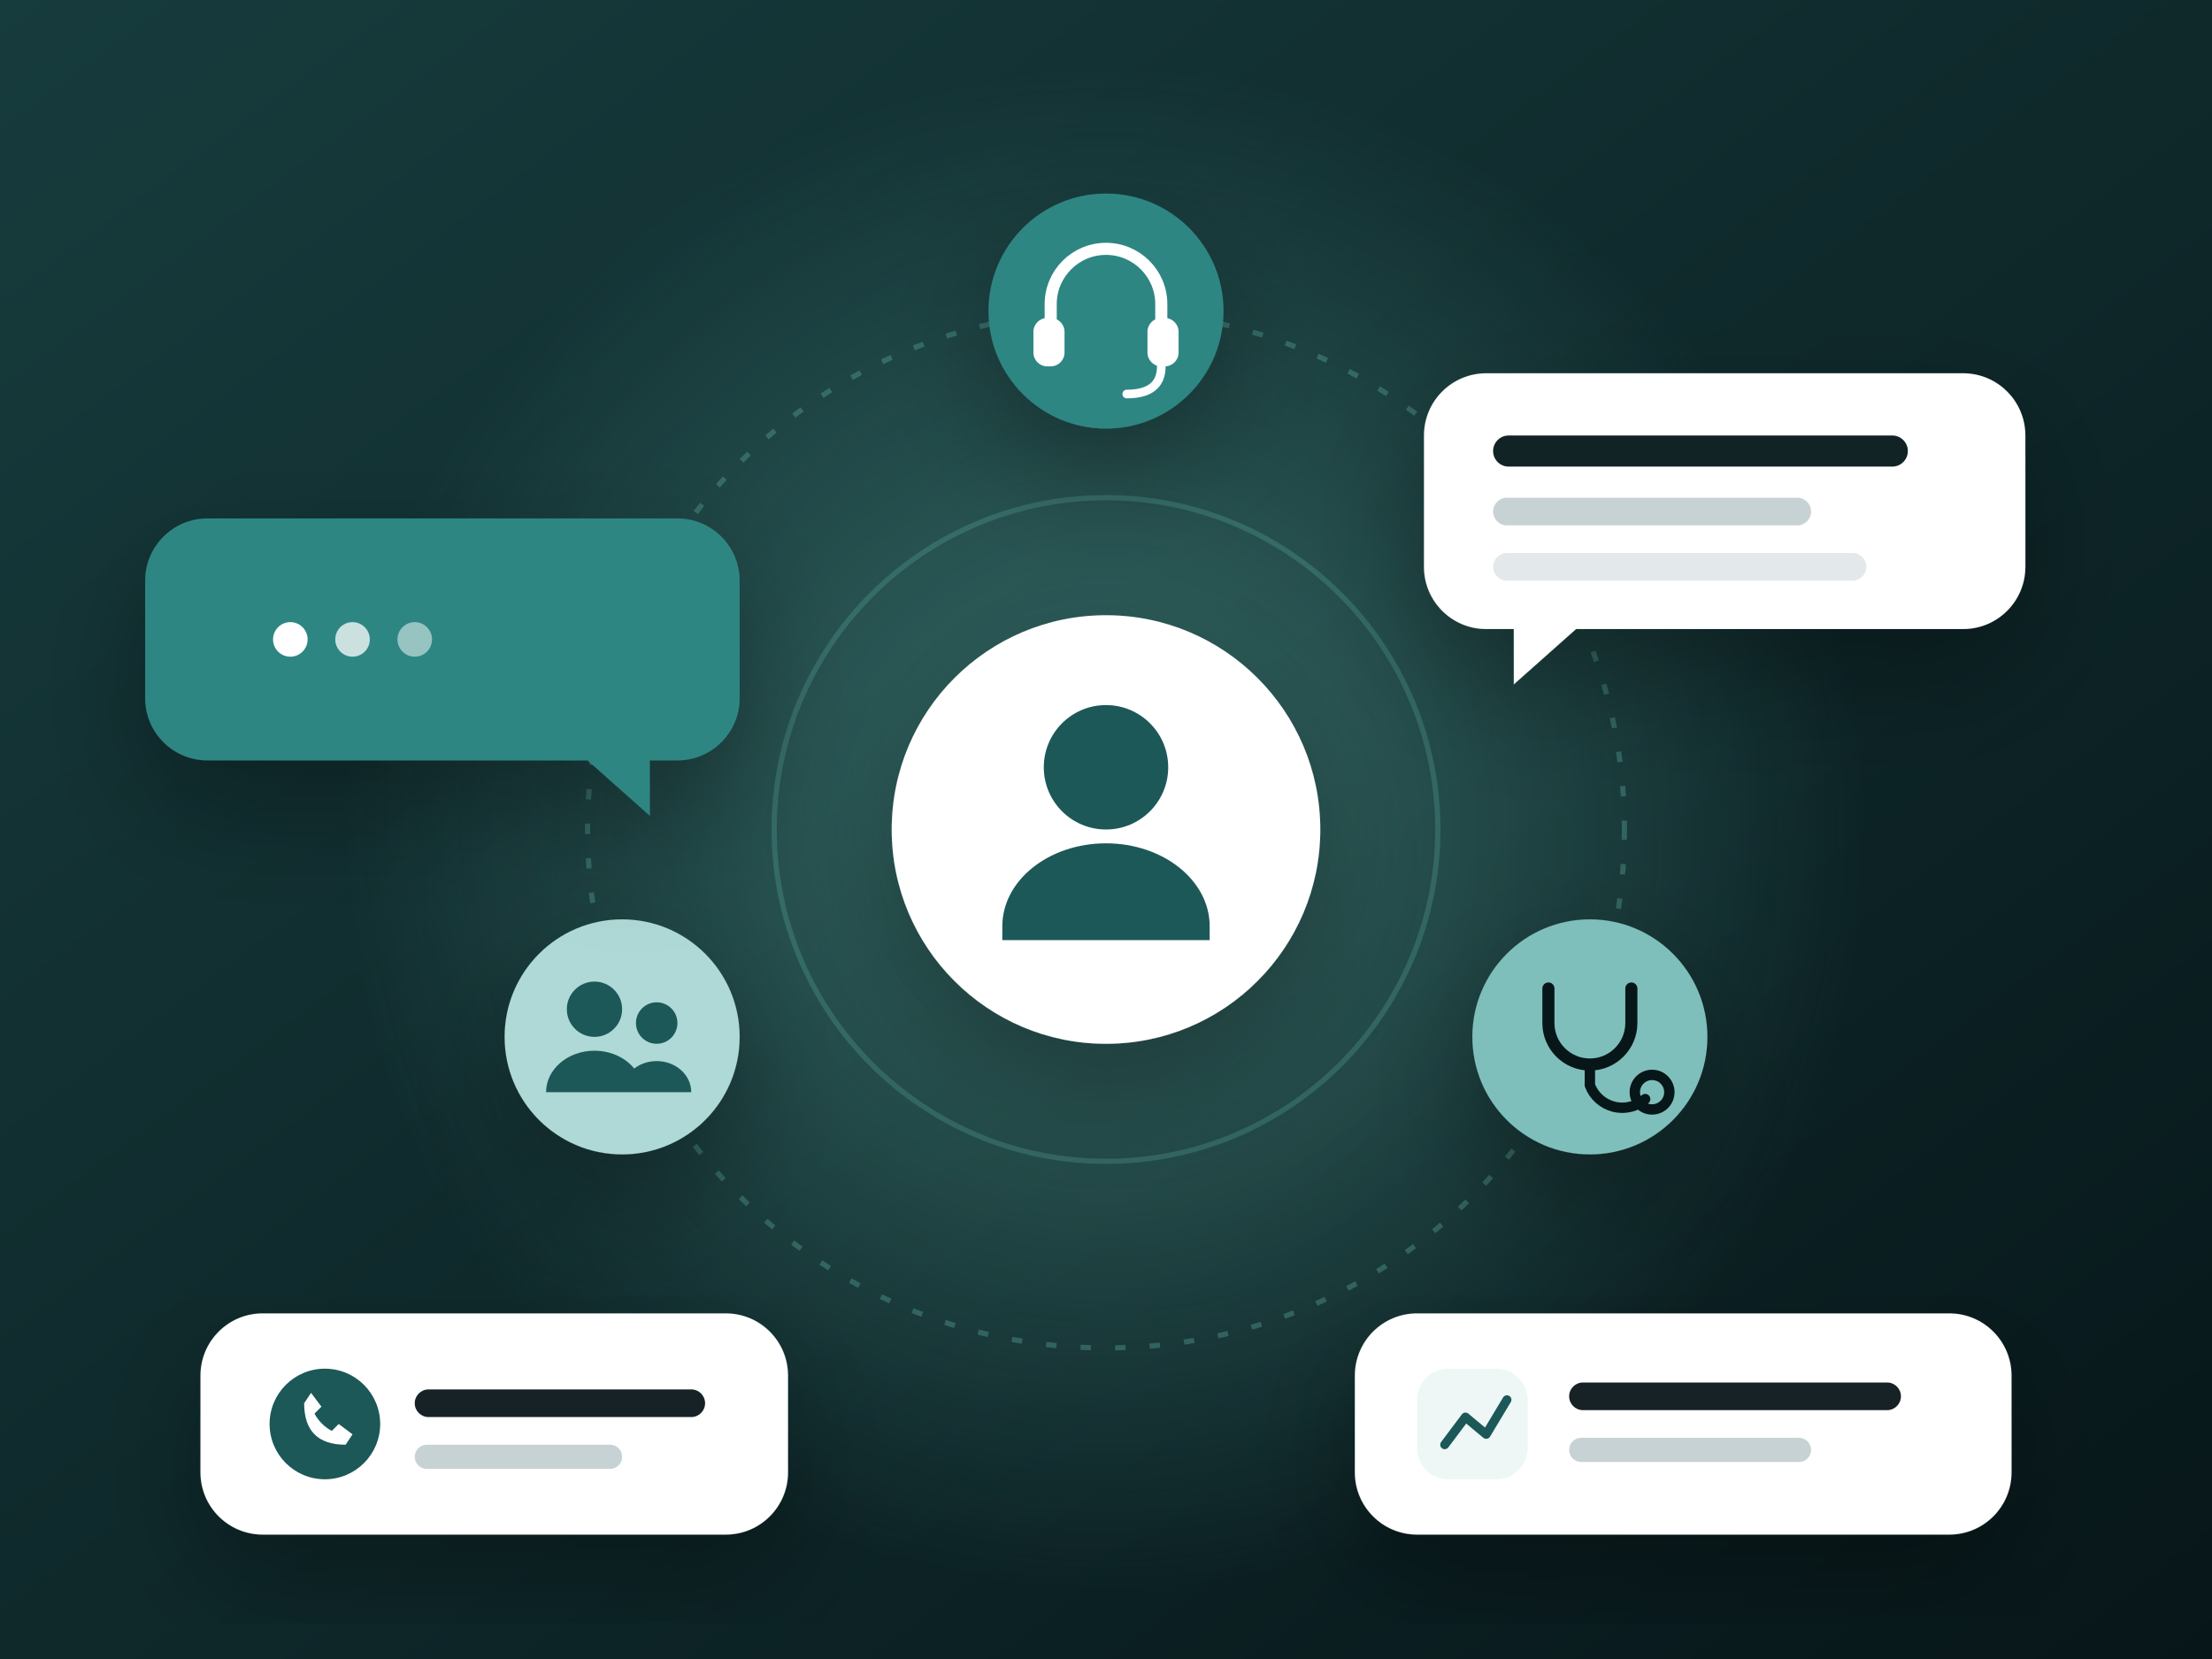
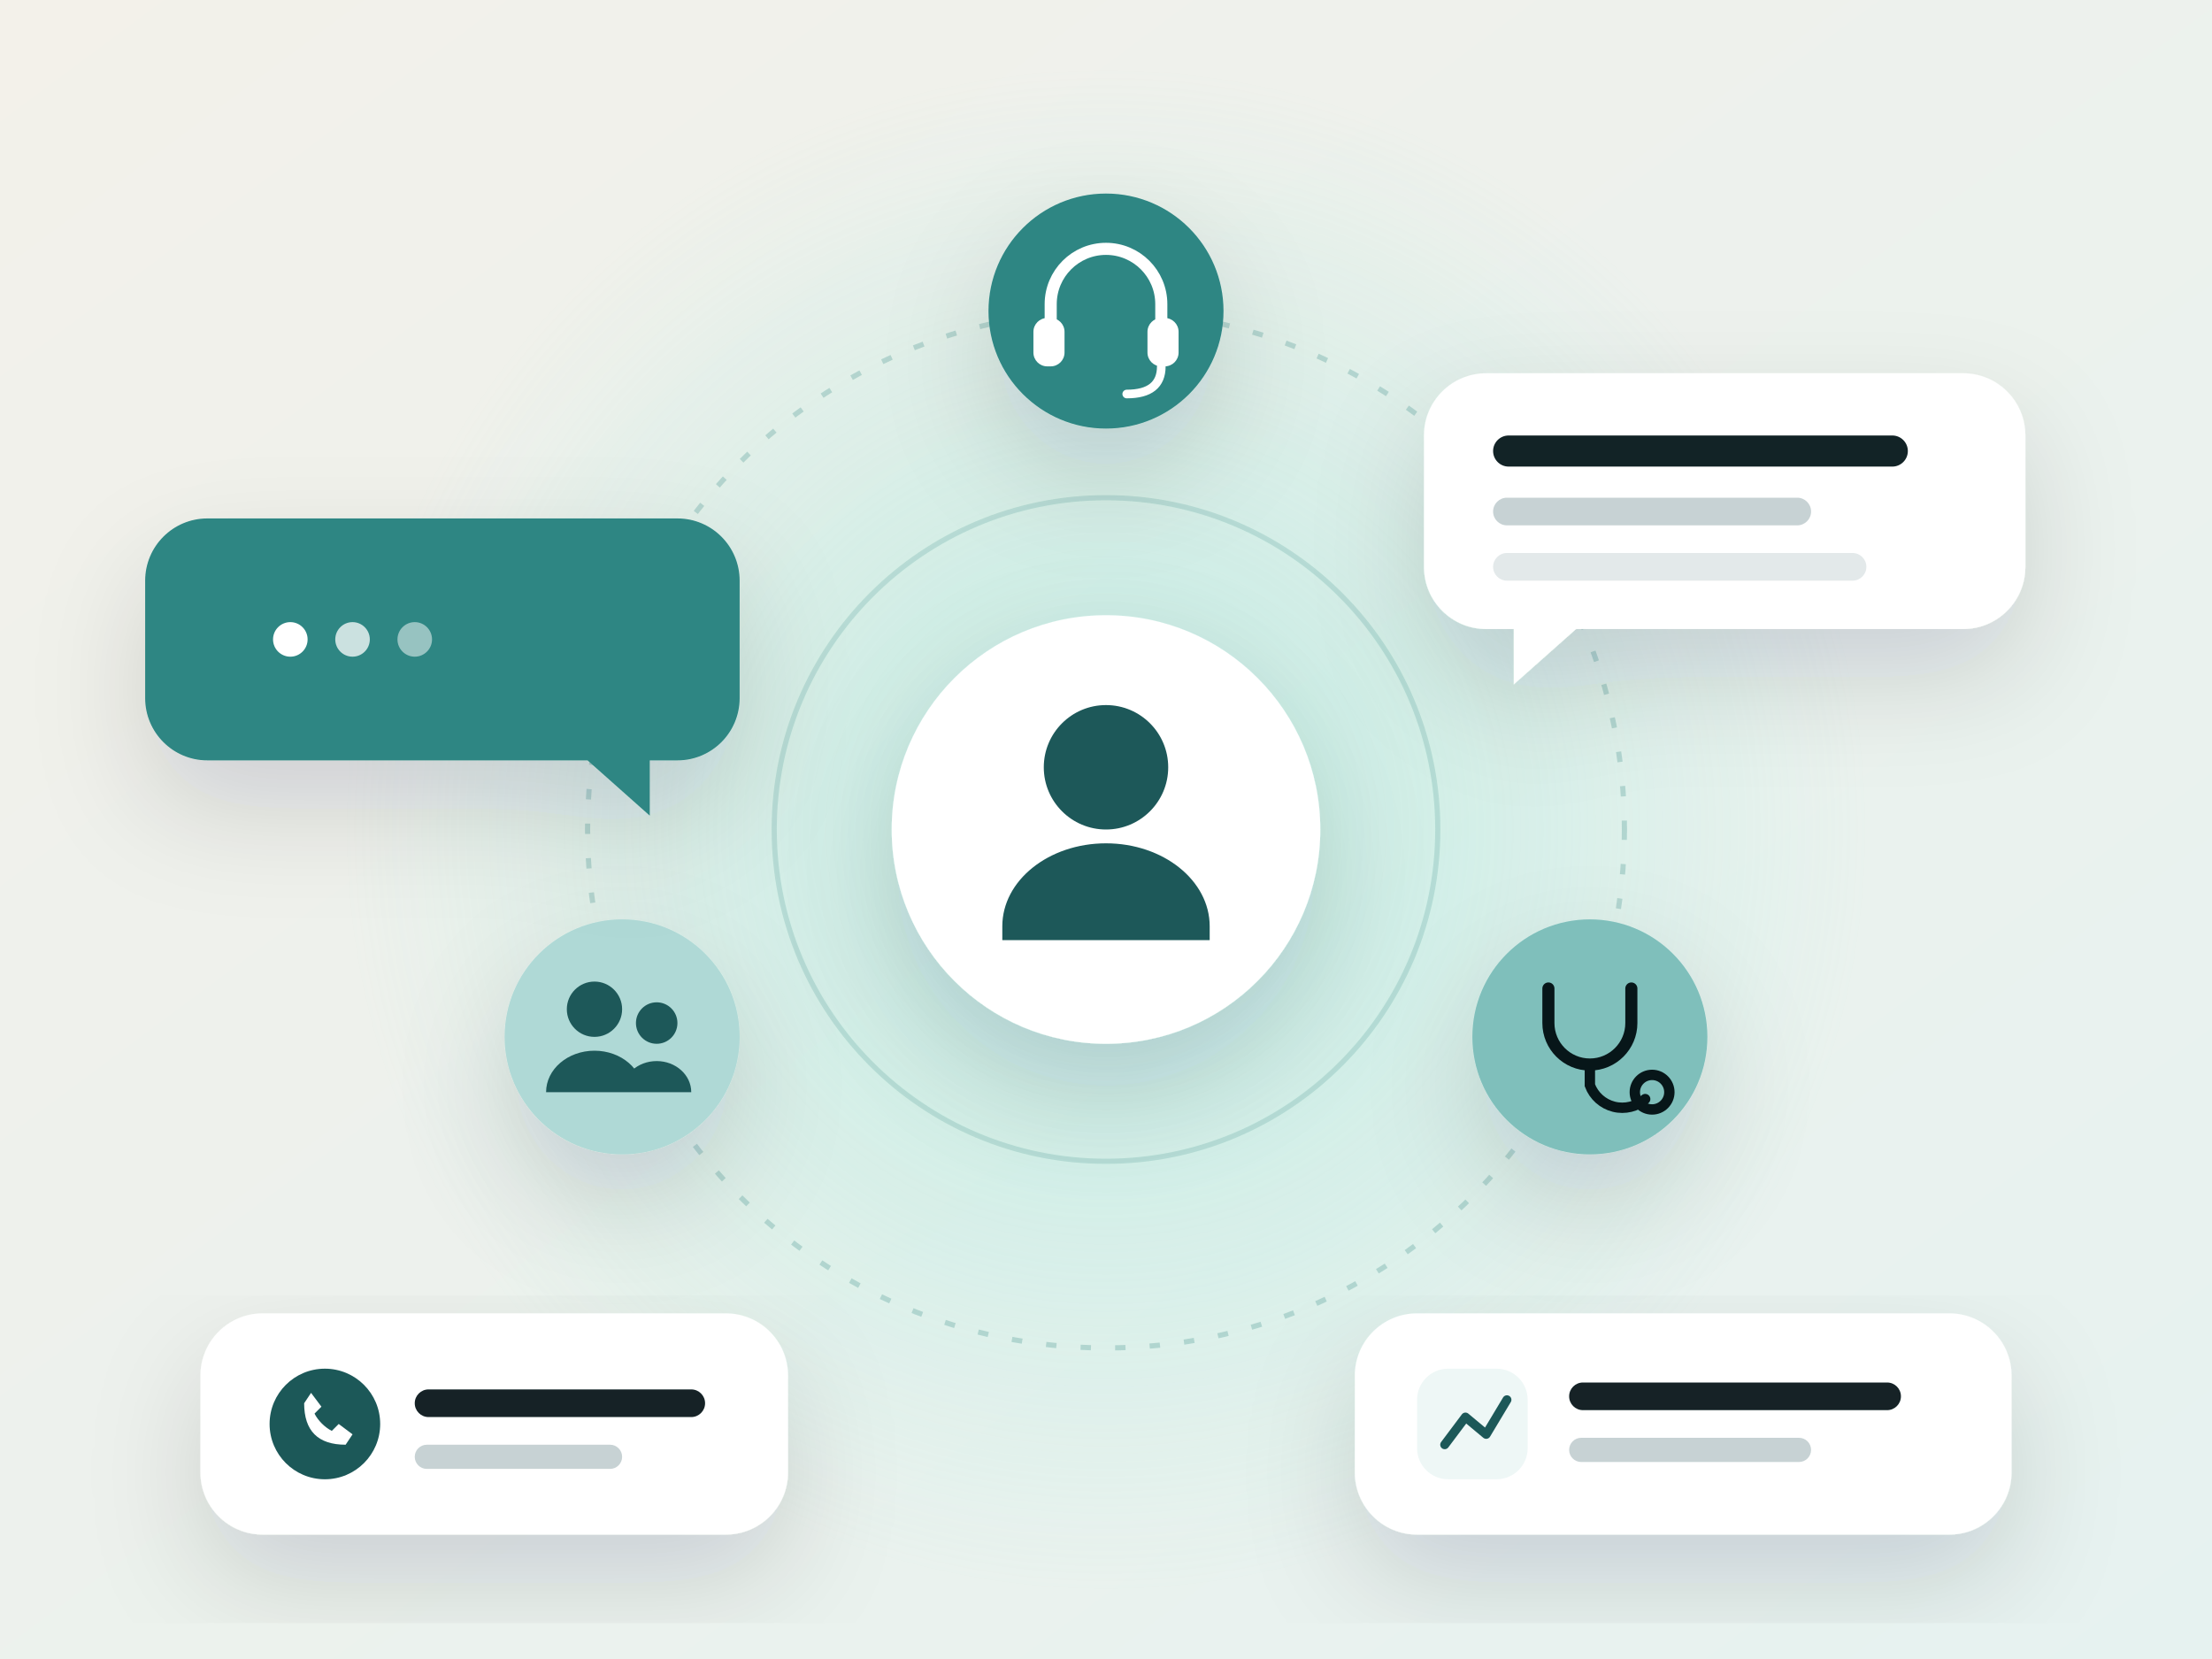
<svg xmlns="http://www.w3.org/2000/svg" viewBox="0 0 640 480" role="img" aria-labelledby="t">
  <defs>
    <linearGradient id="bg" x1="0" y1="0" x2="1" y2="1">
-       <stop offset="0" stop-color="#173c3d" />
-       <stop offset="1" stop-color="#071619" />
+       <stop offset="0" stop-color="#f3f1ea" />
+       <stop offset="1" stop-color="#e6f2f0" />
    </linearGradient>
    <radialGradient id="glow" cx="0.5" cy="0.5" r="0.5">
-       <stop offset="0" stop-color="#7de3d3" stop-opacity="0.35" />
+       <stop offset="0" stop-color="#7de3d3" stop-opacity="0.4" />
      <stop offset="1" stop-color="#7de3d3" stop-opacity="0" />
    </radialGradient>
    <filter id="shadow" x="-30%" y="-30%" width="160%" height="170%">
-       <feDropShadow dx="0" dy="14" stdDeviation="16" flood-color="#000000" flood-opacity="0.3" />
+       <feDropShadow dx="0" dy="14" stdDeviation="16" flood-color="#122326" flood-opacity="0.14" />
    </filter>
  </defs>
  <rect width="640" height="480" fill="url(#bg)" />
  <circle cx="320" cy="240" r="220" fill="url(#glow)" />
-   <g fill="none" stroke="#7de3d3">
+   <g fill="none" stroke="#2f8683">
    <circle cx="320" cy="240" r="150" stroke-opacity="0.25" stroke-width="1.5" stroke-dasharray="3 7" />
    <circle cx="320" cy="240" r="96" stroke-opacity="0.18" stroke-width="1.5" />
  </g>
  <g filter="url(#shadow)">
    <circle cx="320" cy="240" r="62" fill="#ffffff" />
  </g>
  <circle cx="320" cy="222" r="18" fill="#1d5859" />
  <path d="M290 268 a30 24 0 0 1 60 0 v4 h-60 z" fill="#1d5859" />
  <g filter="url(#shadow)">
    <circle cx="320" cy="90" r="34" fill="#2f8683" />
    <circle cx="460" cy="300" r="34" fill="#7fbfbb" />
    <circle cx="180" cy="300" r="34" fill="#afd9d6" />
  </g>
  <path d="M304 96 v-8 a16 16 0 0 1 32 0 v8" fill="none" stroke="#ffffff" stroke-width="3.5" stroke-linecap="round" />
  <rect x="299" y="92" width="9" height="14" rx="4" fill="#ffffff" />
  <rect x="332" y="92" width="9" height="14" rx="4" fill="#ffffff" />
  <path d="M336 106 q0 8 -10 8" fill="none" stroke="#ffffff" stroke-width="2.5" stroke-linecap="round" />
  <path d="M448 286 v10 a12 12 0 0 0 24 0 v-10" fill="none" stroke="#071619" stroke-width="3.5" stroke-linecap="round" />
  <path d="M460 308 v6 a10 10 0 0 0 16 4" fill="none" stroke="#071619" stroke-width="3" stroke-linecap="round" />
  <circle cx="478" cy="316" r="5" fill="none" stroke="#071619" stroke-width="3" />
  <circle cx="172" cy="292" r="8" fill="#1d5859" />
  <circle cx="190" cy="296" r="6" fill="#1d5859" />
  <path d="M158 316 a14 12 0 0 1 28 0 z M180 316 a10 9 0 0 1 20 0 z" fill="#1d5859" />
  <g filter="url(#shadow)">
    <path d="M430 108 h138 a18 18 0 0 1 18 18 v38 a18 18 0 0 1 -18 18 h-112 l-18 16 v-16 h-8 a18 18 0 0 1 -18 -18 v-38 a18 18 0 0 1 18 -18 z" fill="#ffffff" />
    <path d="M60 150 h136 a18 18 0 0 1 18 18 v34 a18 18 0 0 1 -18 18 h-8 v16 l-18 -16 h-110 a18 18 0 0 1 -18 -18 v-34 a18 18 0 0 1 18 -18 z" fill="#2f8683" />
  </g>
  <rect x="432" y="126" width="120" height="9" rx="4.5" fill="#122326" />
  <rect x="432" y="144" width="92" height="8" rx="4" fill="#c7d2d4" />
  <rect x="432" y="160" width="108" height="8" rx="4" fill="#e3e9ea" />
  <circle cx="84" cy="185" r="5" fill="#ffffff" />
  <circle cx="102" cy="185" r="5" fill="#ffffff" opacity="0.75" />
  <circle cx="120" cy="185" r="5" fill="#ffffff" opacity="0.5" />
  <g transform="translate(392 380)" filter="url(#shadow)">
    <rect width="190" height="64" rx="18" fill="#ffffff" />
    <rect x="18" y="16" width="32" height="32" rx="9" fill="#eef7f6" />
    <path d="M26 38 l6 -8 l6 5 l6 -10" fill="none" stroke="#1d5859" stroke-width="2.6" stroke-linecap="round" stroke-linejoin="round" />
    <rect x="62" y="20" width="96" height="8" rx="4" fill="#122326" />
    <rect x="62" y="36" width="70" height="7" rx="3.5" fill="#c7d2d4" />
  </g>
  <g transform="translate(58 380)" filter="url(#shadow)">
    <rect width="170" height="64" rx="18" fill="#ffffff" />
    <circle cx="36" cy="32" r="16" fill="#1d5859" />
    <path d="M30 26 c0 8 4 12 12 12 l2 -3 l-4 -3 l-2 2 c-2 -1 -4 -3 -5 -5 l2 -2 l-3 -4 z" fill="#ffffff" />
    <rect x="62" y="22" width="84" height="8" rx="4" fill="#122326" />
    <rect x="62" y="38" width="60" height="7" rx="3.5" fill="#c7d2d4" />
  </g>
</svg>
